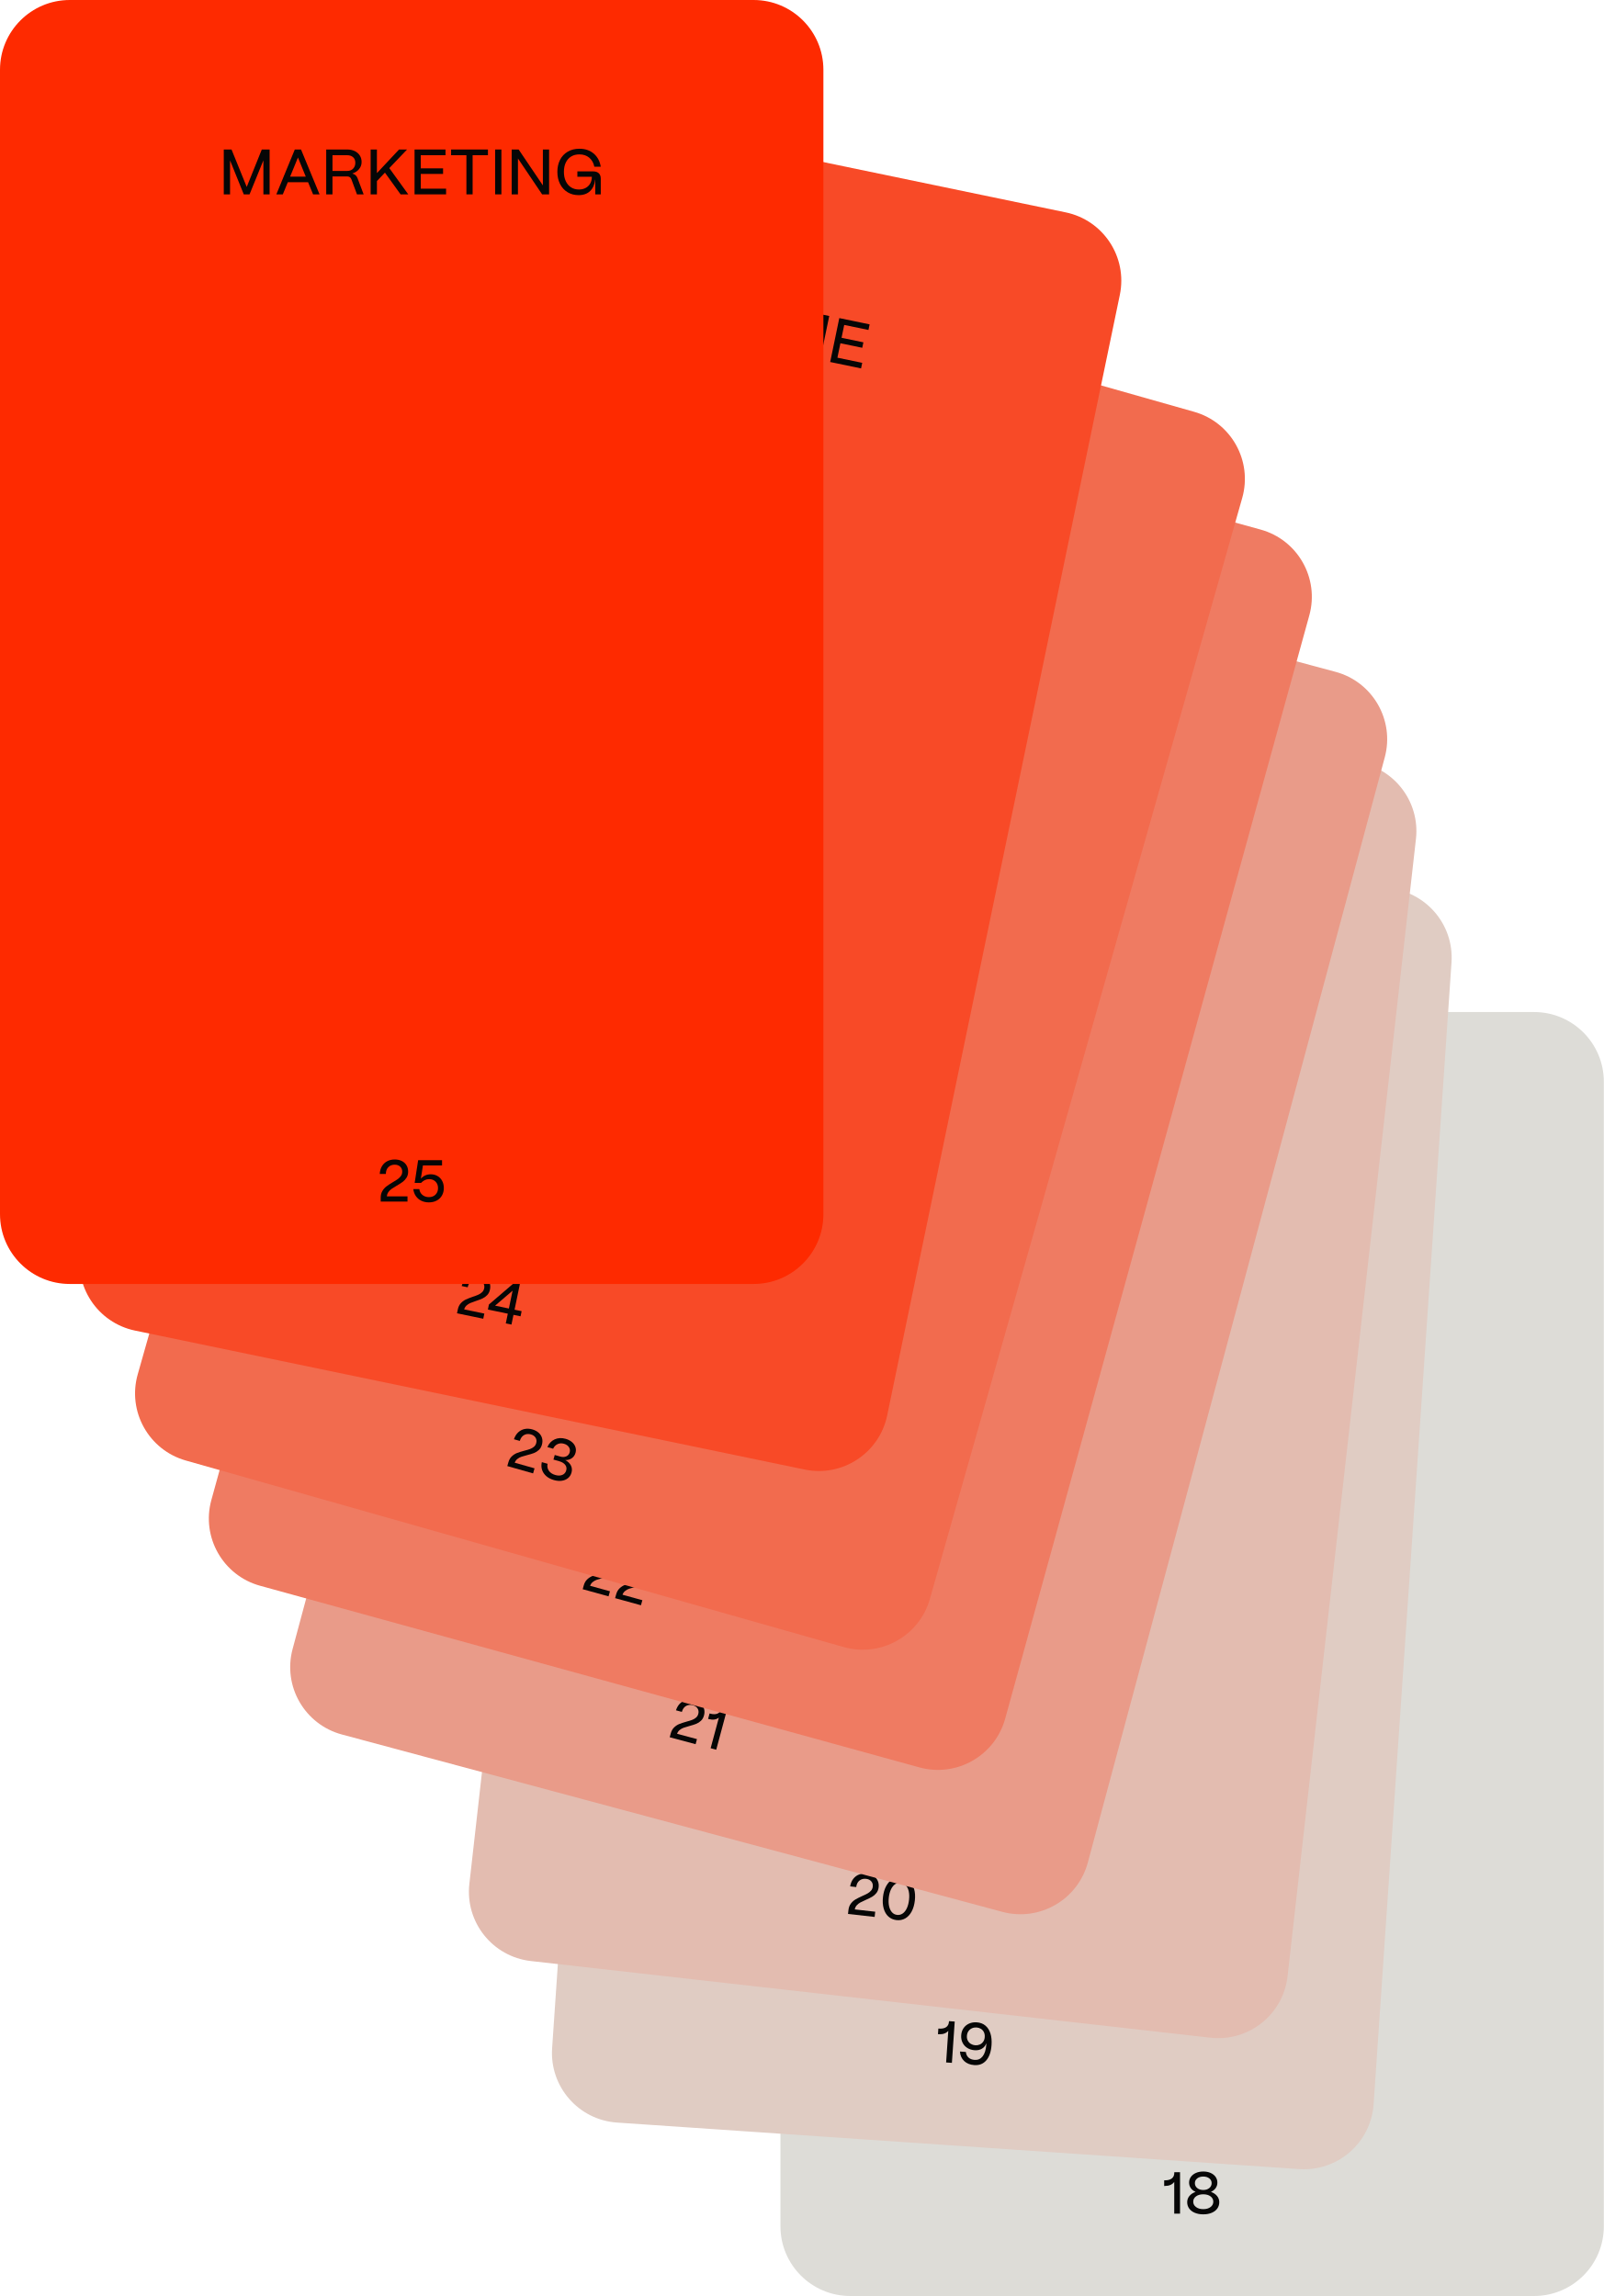
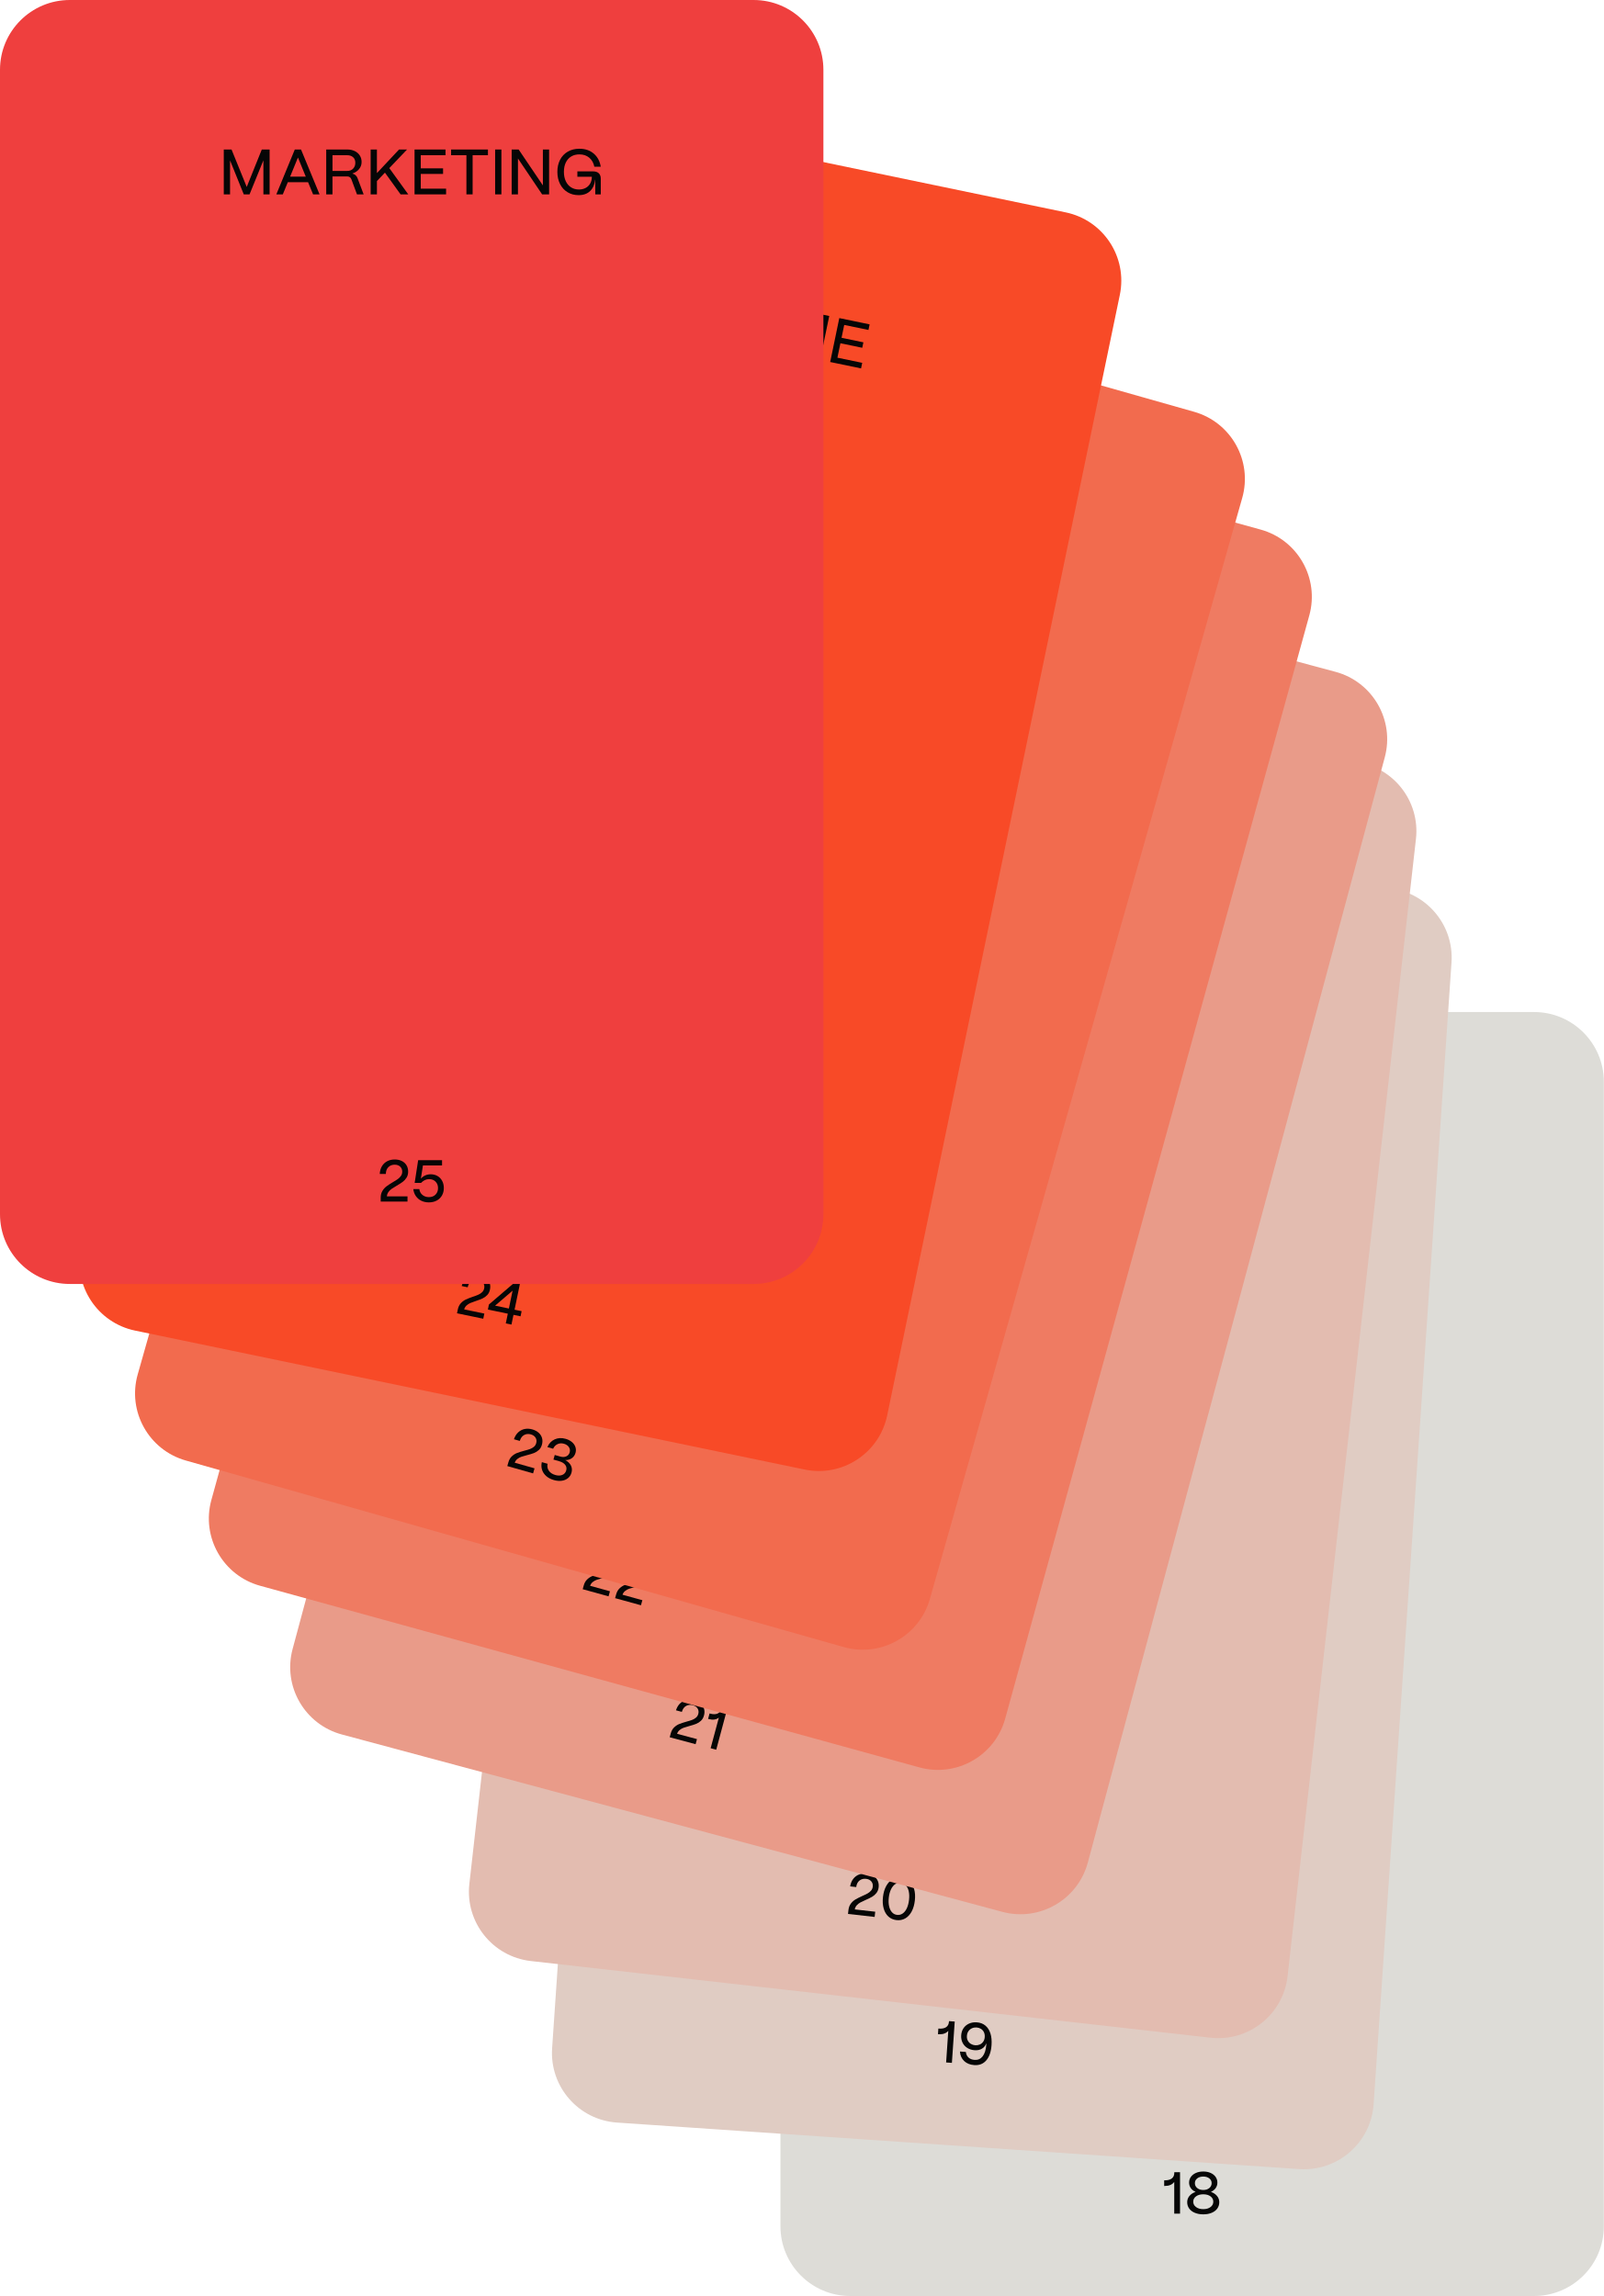
<svg xmlns="http://www.w3.org/2000/svg" id="b" viewBox="0 0 342.496 490.452">
  <defs>
-     <style>.d{fill:#e99b89;}.e{fill:#f84a27;}.f{fill:#dddcd7;}.g{fill:#e0ccc3;}.h{fill:#ef7b62;}.i{fill:#e3bcb0;}.j{fill:#060606;}.k{fill:#fe2a00;}.l{fill:#f26b4e;}</style>
+     <style>.d{fill:#e99b89;}.e{fill:#f84a27;}.f{fill:#dddcd7;}.g{fill:#e0ccc3;}.h{fill:#ef7b62;}.i{fill:#e3bcb0;}.j{fill:#060606;}.k{fill:#EF3F3E;}.l{fill:#f26b4e;}</style>
  </defs>
  <g id="c">
    <rect class="f" x="166.662" y="216.182" width="175.835" height="274.27" rx="14.901" ry="14.901" />
    <path class="j" d="M205.9,257.25c-.684-.411-1.221-.993-1.608-1.746s-.582-1.626-.582-2.622c0-.958.189-1.809.568-2.553s.924-1.326,1.636-1.746c.712-.419,1.547-.629,2.505-.629,1.223,0,2.238.342,3.046,1.026.808.685,1.312,1.625,1.513,2.82h-1.369c-.173-.831-.541-1.479-1.102-1.944-.561-.466-1.257-.698-2.087-.698-.675,0-1.262.15-1.759.452s-.881.732-1.15,1.293c-.269.562-.404,1.221-.404,1.978,0,.767.135,1.436.404,2.006s.646,1.008,1.129,1.314c.484.306,1.045.458,1.684.458.547,0,1.031-.116,1.451-.349.42-.232.742-.554.965-.965s.335-.881.335-1.41h-3.094v-1.15h3.326c.548,0,.963.135,1.246.404.283.27.424.66.424,1.17v3.34h-1.177v-3.148h-.027c-.101,1.031-.454,1.841-1.061,2.43-.607.589-1.426.883-2.457.883-.886,0-1.67-.205-2.355-.616Z" />
    <path class="j" d="M214.922,257.702v-9.583h4.49c.602,0,1.136.112,1.602.335.465.224.826.539,1.082.944.255.406.383.87.383,1.39,0,.575-.183,1.084-.548,1.526-.365.443-.849.755-1.451.938.566.137.945.47,1.136,1l1.301,3.45h-1.424l-1.191-3.217c-.155-.411-.461-.616-.917-.616h-3.121v3.833h-1.341ZM219.412,252.691c.538,0,.96-.167,1.266-.5.306-.333.458-.746.458-1.239,0-.511-.16-.908-.479-1.191-.32-.283-.735-.424-1.246-.424h-3.149v3.354h3.149Z" />
    <path class="j" d="M225.024,257.702h-1.382l3.942-9.583h1.328l3.956,9.583h-1.383l-1.068-2.601h-4.326l-1.068,2.601ZM228.255,249.831l-1.67,4.079h3.34l-1.67-4.079Z" />
    <path class="j" d="M235.633,257.702h-1.341v-9.583h6.625v1.218h-5.284v2.93h4.901v1.218h-4.901v4.216Z" />
    <path class="j" d="M243.902,257.702h-1.341v-9.583h1.341v9.583Z" />
    <path class="j" d="M247.434,257.702h-1.341v-9.583h1.341v5.038l4.723-5.038h1.711l-3.792,3.97,4.052,5.613h-1.643l-3.34-4.641-1.711,1.793v2.847Z" />
    <path class="j" d="M255.47,257.702v-9.583h3.409c.921,0,1.741.201,2.457.603.716.401,1.275.96,1.677,1.677.402.716.603,1.536.603,2.457,0,.94-.201,1.778-.603,2.512-.401.735-.96,1.307-1.677,1.718s-1.536.616-2.457.616h-3.409ZM258.974,256.483c.63,0,1.191-.153,1.684-.458.493-.306.876-.735,1.15-1.287.274-.552.411-1.179.411-1.882,0-.657-.139-1.254-.417-1.793s-.664-.96-1.157-1.267c-.493-.306-1.049-.458-1.67-.458h-2.163v7.146h2.163Z" />
    <path class="j" d="M272.102,257.702h-6.735v-9.583h6.612v1.218h-5.284v2.807h4.764v1.191h-4.764v3.148h5.407v1.218Z" />
    <path class="j" d="M275.456,257.476c-.63-.26-1.127-.623-1.492-1.088-.365-.466-.566-1.004-.602-1.616h1.396c.073.584.363,1.047.87,1.39.506.342,1.166.513,1.978.513.684,0,1.207-.13,1.567-.39.36-.26.541-.623.541-1.088,0-.411-.144-.725-.431-.944s-.701-.411-1.239-.575l-1.629-.507c-.064-.018-.361-.109-.89-.274-.529-.164-.972-.452-1.328-.862s-.534-.898-.534-1.465c0-.52.135-.976.404-1.369.269-.393.654-.698,1.157-.917.501-.219,1.086-.328,1.752-.328,1.123,0,2.017.278,2.683.835s1.031,1.341,1.095,2.354h-1.369c-.045-.63-.283-1.12-.712-1.472-.429-.351-1.013-.527-1.752-.527-.584,0-1.052.121-1.403.363-.351.242-.527.573-.527.992,0,.301.086.543.26.726.173.183.365.315.575.397s.552.196,1.027.342l1.506.465c.556.174,1.02.352,1.389.534s.682.449.938.801c.255.351.383.805.383,1.362,0,.849-.308,1.518-.924,2.006-.616.488-1.462.732-2.539.732-.803,0-1.52-.13-2.149-.39Z" />
    <path class="j" d="M284.039,257.702h-1.341v-9.583h1.341v9.583Z" />
    <path class="j" d="M287.981,257.25c-.684-.411-1.221-.993-1.608-1.746s-.582-1.626-.582-2.622c0-.958.189-1.809.568-2.553s.924-1.326,1.636-1.746c.712-.419,1.547-.629,2.505-.629,1.223,0,2.238.342,3.046,1.026.808.685,1.312,1.625,1.513,2.82h-1.369c-.173-.831-.541-1.479-1.102-1.944-.561-.466-1.257-.698-2.087-.698-.675,0-1.262.15-1.759.452s-.881.732-1.15,1.293c-.269.562-.404,1.221-.404,1.978,0,.767.135,1.436.404,2.006s.646,1.008,1.129,1.314c.484.306,1.045.458,1.684.458.547,0,1.031-.116,1.451-.349.42-.232.742-.554.965-.965s.335-.881.335-1.41h-3.094v-1.15h3.326c.548,0,.963.135,1.246.404.283.27.424.66.424,1.17v3.34h-1.177v-3.148h-.027c-.101,1.031-.454,1.841-1.061,2.43-.607.589-1.426.883-2.457.883-.886,0-1.67-.205-2.355-.616Z" />
    <path class="j" d="M298.344,257.702h-1.341v-9.583h1.492l5.174,7.666v-7.666h1.328v9.583h-1.492l-5.161-7.666v7.666Z" />
    <path class="j" d="M250.756,466.086c-.421.573-1.091.859-2.009.859h-.139v-1.201h.139c.657,0,1.158-.137,1.504-.411.345-.273.518-.672.518-1.194v-.126h1.226v8.845h-1.238v-6.773Z" />
    <path class="j" d="M255.154,472.682c-.522-.219-.924-.524-1.207-.917-.282-.392-.423-.84-.423-1.346s.158-.95.474-1.333c.315-.383.756-.676,1.32-.878-.438-.186-.779-.453-1.023-.803-.245-.35-.367-.743-.367-1.181,0-.447.126-.849.379-1.207.252-.358.608-.64,1.067-.847.459-.206.988-.31,1.586-.31s1.125.104,1.58.31c.455.207.807.489,1.055.847.249.358.373.76.373,1.207,0,.438-.12.83-.36,1.175-.24.346-.58.615-1.017.809.556.202.992.495,1.308.878s.474.828.474,1.333c0,.498-.137.941-.411,1.333-.273.392-.669.699-1.188.922s-1.123.335-1.813.335c-.682,0-1.285-.11-1.807-.329ZM258.509,471.45c.392-.299.588-.68.588-1.144s-.196-.842-.588-1.137c-.392-.294-.908-.442-1.548-.442s-1.158.147-1.554.442c-.396.295-.594.674-.594,1.137s.198.845.594,1.144c.396.299.914.449,1.554.449s1.156-.149,1.548-.449ZM258.244,467.394c.333-.273.499-.625.499-1.055,0-.413-.167-.75-.499-1.011-.333-.261-.76-.392-1.283-.392-.531,0-.962.131-1.295.392-.333.261-.5.598-.5,1.011,0,.43.167.782.5,1.055.333.274.764.411,1.295.411.522,0,.95-.137,1.283-.411Z" />
    <rect class="g" x="126.021" y="184.421" width="175.835" height="274.27" rx="14.901" ry="14.901" transform="translate(22.376 -13.812) rotate(3.902)" />
    <path class="j" d="M185.66,223.563c-.61-.302-1.082-.698-1.415-1.187-.333-.49-.496-1.04-.491-1.653l1.393.095c.033.588.291,1.07.773,1.446.482.376,1.128.591,1.938.646.683.047,1.212-.047,1.59-.282.377-.235.582-.584.613-1.049.028-.41-.094-.733-.366-.972s-.671-.458-1.197-.658l-1.591-.617c-.062-.022-.353-.133-.869-.333-.518-.2-.939-.517-1.266-.951-.327-.434-.472-.933-.433-1.498.035-.519.201-.965.497-1.338.295-.373.7-.652,1.216-.836s1.106-.253,1.771-.208c1.12.077,1.994.416,2.62,1.016.626.601.938,1.409.933,2.424l-1.366-.093c-.002-.631-.206-1.137-.61-1.517-.404-.379-.975-.595-1.712-.645-.583-.04-1.058.049-1.424.267-.367.218-.564.536-.593.954-.021.301.049.547.21.742.16.194.343.339.547.435.204.096.538.233,1.001.411l1.471.567c.543.211.993.42,1.35.627.356.207.65.495.881.863.231.367.328.829.291,1.384-.058.847-.411,1.493-1.059,1.938-.647.445-1.509.63-2.583.557-.801-.055-1.507-.232-2.118-.535Z" />
    <path class="j" d="M196.462,224.527l-1.325-.09.569-8.345-3.264-.223.083-1.216,7.853.536-.083,1.216-3.264-.223-.569,8.345Z" />
    <path class="j" d="M201.256,224.854l.652-9.561,4.48.306c.601.041,1.125.189,1.575.444.449.255.787.593,1.015,1.016.227.423.323.894.288,1.413-.039.574-.256,1.069-.65,1.485-.395.417-.898.696-1.512.837.555.175.91.533,1.065,1.074l1.063,3.53-1.42-.097-.97-3.291c-.127-.42-.417-.646-.873-.677l-3.114-.212-.261,3.824-1.338-.091ZM206.077,220.161c.537.037.969-.101,1.297-.413.327-.311.508-.713.542-1.205.035-.51-.098-.917-.397-1.22-.3-.304-.704-.474-1.213-.508l-3.142-.214-.229,3.346,3.142.214Z" />
    <path class="j" d="M211.335,225.541l-1.379-.094,4.585-9.292,1.325.09,3.295,9.83-1.38-.094-.889-2.668-4.315-.294-1.242,2.522ZM215.094,217.908l-1.944,3.956,3.332.227-1.388-4.183Z" />
    <path class="j" d="M223.149,226.347l-1.325-.09.569-8.345-3.264-.223.083-1.216,7.853.536-.083,1.216-3.264-.223-.569,8.345Z" />
    <path class="j" d="M234.662,227.132l-6.719-.458.652-9.561,6.597.45-.083,1.216-5.272-.359-.191,2.8,4.753.324-.081,1.188-4.753-.324-.214,3.141,5.395.368-.083,1.215Z" />
    <path class="j" d="M238.148,226.917c-.655-.456-1.151-1.073-1.486-1.851-.335-.777-.469-1.662-.401-2.655.065-.956.312-1.792.74-2.508.429-.716,1.013-1.26,1.751-1.63.738-.37,1.585-.522,2.542-.458,1.22.083,2.21.494,2.969,1.231.759.738,1.198,1.71,1.317,2.917l-1.366-.093c-.117-.84-.439-1.512-.967-2.015-.528-.503-1.207-.782-2.035-.839-.674-.046-1.269.064-1.786.331-.517.267-.929.671-1.235,1.212-.307.542-.486,1.19-.538,1.946-.052.765.037,1.441.267,2.028.229.587.575,1.05,1.037,1.388.462.338,1.011.529,1.649.572.546.037,1.037-.046,1.471-.25.435-.203.778-.502,1.029-.896.251-.395.395-.856.431-1.384l-3.086-.21.078-1.147,3.318.227c.546.037.951.2,1.216.487.264.289.378.687.343,1.197l-.227,3.333-1.174-.08.214-3.142h-.027c-.171,1.021-.579,1.804-1.224,2.35s-1.483.784-2.512.713c-.883-.06-1.652-.318-2.307-.774Z" />
    <path class="j" d="M248.456,228.073l-1.338-.091.652-9.561,1.338.091-.652,9.561Z" />
    <path class="j" d="M257.361,228.68l-6.719-.458.652-9.561,6.597.45-.083,1.216-5.272-.359-.191,2.8,4.753.324-.081,1.188-4.753-.324-.214,3.141,5.395.368-.083,1.215Z" />
    <path class="j" d="M202.502,433.807c-.459.542-1.147.783-2.063.721l-.138-.009.082-1.198.139.009c.655.045,1.165-.058,1.528-.307.363-.249.562-.635.598-1.156l.009-.125,1.223.083-.602,8.824-1.235-.084.461-6.757Z" />
    <path class="j" d="M205.899,440.264c-.547-.514-.847-1.191-.9-2.031l1.261.086c.05.501.238.901.564,1.197.326.297.762.463,1.309.501.706.048,1.274-.203,1.704-.751.43-.549.688-1.348.777-2.397.008-.109.009-.249.003-.418-.151.488-.447.871-.889,1.149-.441.278-.968.396-1.582.354-.597-.041-1.122-.204-1.576-.487-.454-.285-.795-.663-1.024-1.134-.229-.472-.325-.998-.285-1.577.04-.58.207-1.086.502-1.518.295-.431.689-.757,1.181-.977.492-.219,1.036-.309,1.633-.268.74.05,1.357.282,1.853.697.495.414.854.974,1.076,1.681.222.708.301,1.528.237,2.461-.097,1.421-.467,2.51-1.109,3.268-.643.759-1.502,1.102-2.578,1.028-.891-.061-1.61-.349-2.158-.863ZM209.217,436.741c.296-.127.542-.328.738-.603.196-.273.307-.608.334-1.003.027-.403-.035-.756-.187-1.058-.153-.302-.367-.536-.643-.703-.276-.166-.577-.26-.905-.283-.344-.023-.669.03-.974.161-.305.131-.557.336-.757.613-.201.277-.314.618-.342,1.021-.027.396.041.74.202,1.033.162.295.382.525.663.691.28.167.588.262.924.285.336.023.652-.029.948-.157Z" />
    <rect class="i" x="113.385" y="153.684" width="175.835" height="274.27" rx="14.901" ry="14.901" transform="translate(33.884 -20.741) rotate(6.439)" />
    <path class="j" d="M163.704,189.899c-.634-.485-1.102-1.124-1.403-1.915-.302-.792-.396-1.682-.284-2.671.107-.952.392-1.776.851-2.473.459-.696,1.067-1.213,1.821-1.551s1.608-.452,2.56-.345c1.215.137,2.186.591,2.912,1.362.726.771,1.121,1.761,1.187,2.972l-1.36-.153c-.079-.845-.372-1.529-.877-2.055-.506-.526-1.172-.835-1.997-.928-.671-.076-1.271.008-1.798.251-.529.244-.958.629-1.288,1.156-.331.528-.538,1.168-.623,1.92-.086.763-.028,1.442.176,2.039.203.597.528,1.074.975,1.433.446.358.987.573,1.621.644.544.062,1.038,0,1.482-.184.442-.184.798-.468,1.066-.851.269-.383.432-.838.491-1.364l-3.074-.347.129-1.143,3.306.373c.543.061.941.242,1.192.541.251.3.348.703.291,1.21l-.375,3.319-1.17-.132.353-3.128-.026-.003c-.216,1.014-.658,1.778-1.326,2.295-.67.518-1.516.718-2.541.602-.88-.1-1.636-.391-2.271-.876Z" />
    <path class="j" d="M172.617,191.359l1.075-9.522,4.462.503c.599.067,1.117.239,1.554.513.438.274.761.628.969,1.059.208.433.284.907.225,1.424-.064.571-.303,1.057-.714,1.456-.413.399-.929.655-1.548.769.547.2.886.573,1.017,1.121l.905,3.574-1.415-.16-.823-3.33c-.108-.425-.389-.664-.842-.715l-3.101-.35-.43,3.809-1.333-.15ZM177.641,186.884c.536.061.974-.058,1.315-.354.341-.296.54-.69.595-1.18.057-.507-.058-.92-.343-1.237s-.682-.504-1.191-.562l-3.128-.353-.376,3.333,3.128.353Z" />
    <path class="j" d="M182.656,192.492l-1.375-.155,4.994-9.08,1.318.149,2.856,9.966-1.373-.155-.77-2.704-4.298-.485-1.354,2.465ZM186.749,185.033l-2.117,3.866,3.32.375-1.203-4.241Z" />
    <path class="j" d="M193.198,193.682l-1.333-.15,1.075-9.522,6.584.743-.136,1.21-5.251-.592-.329,2.911,4.87.549-.137,1.211-4.87-.549-.473,4.189Z" />
    <path class="j" d="M201.414,194.609l-1.333-.15,1.075-9.522,1.333.15-1.075,9.522Z" />
    <path class="j" d="M204.925,195.005l-1.334-.15,1.075-9.522,1.334.15-.565,5.006,5.257-4.476,1.701.192-4.213,3.52,3.396,6.032-1.632-.185-2.799-4.986-1.901,1.59-.319,2.829Z" />
    <path class="j" d="M212.909,195.907l1.075-9.522,3.388.382c.916.103,1.706.394,2.374.874.667.479,1.16,1.098,1.478,1.854.318.756.426,1.593.323,2.509-.105.935-.4,1.744-.881,2.428-.48.686-1.101,1.191-1.858,1.519-.759.328-1.595.44-2.511.337l-3.388-.382ZM216.528,195.089c.626.07,1.201-.019,1.725-.267.524-.248.952-.632,1.288-1.15.333-.517.54-1.125.619-1.824.073-.653.003-1.262-.213-1.829-.217-.566-.552-1.029-1.008-1.389-.455-.359-.991-.573-1.607-.643l-2.149-.243-.802,7.101,2.149.243Z" />
    <path class="j" d="M229.437,197.772l-6.692-.755,1.075-9.522,6.57.742-.136,1.21-5.251-.592-.315,2.789,4.733.534-.134,1.184-4.733-.534-.353,3.128,5.373.606-.137,1.21Z" />
    <path class="j" d="M232.796,197.923c-.597-.329-1.051-.745-1.361-1.249s-.45-1.061-.417-1.673l1.388.157c.007.588.243,1.082.708,1.478.465.397,1.101.641,1.908.732.68.077,1.214.006,1.602-.211.387-.218.607-.558.659-1.021.046-.408-.062-.737-.322-.987-.262-.25-.651-.487-1.167-.71l-1.562-.686c-.062-.025-.345-.149-.853-.372-.507-.223-.916-.558-1.223-1.006-.309-.448-.431-.953-.367-1.516.059-.517.244-.955.556-1.314.311-.36.728-.621,1.251-.782.523-.161,1.116-.205,1.779-.13,1.114.126,1.973.503,2.571,1.13.6.628.875,1.449.824,2.463l-1.359-.153c.025-.631-.155-1.146-.542-1.542-.387-.397-.949-.637-1.683-.72-.58-.065-1.058.002-1.434.203-.376.201-.588.51-.635.927-.034.299.025.549.177.75.152.201.328.354.526.459.2.105.527.257.982.455l1.444.631c.533.235.974.464,1.321.687.347.223.627.523.842.901.215.378.291.843.229,1.396-.096.844-.477,1.474-1.143,1.89-.667.416-1.535.563-2.605.442-.798-.09-1.497-.299-2.091-.629Z" />
    <path class="j" d="M241.298,199.11l-1.333-.15,1.075-9.522,1.333.15-1.075,9.522Z" />
    <path class="j" d="M245.268,199.104c-.635-.485-1.102-1.123-1.403-1.915-.301-.792-.396-1.682-.284-2.671.107-.952.392-1.776.851-2.473.459-.697,1.066-1.213,1.821-1.551.754-.337,1.608-.452,2.559-.344,1.215.137,2.186.591,2.912,1.361.725.771,1.121,1.761,1.187,2.972l-1.36-.153c-.079-.845-.373-1.529-.877-2.055-.506-.526-1.172-.835-1.997-.928-.671-.076-1.27.008-1.798.251-.529.244-.958.629-1.288,1.156-.331.528-.538,1.168-.623,1.92-.086.762-.028,1.441.175,2.039.204.597.529,1.075.976,1.433.446.358.986.573,1.621.645.544.061,1.038,0,1.482-.185.442-.184.798-.468,1.066-.851.269-.383.432-.838.491-1.364l-3.074-.347.129-1.143,3.307.373c.543.061.941.242,1.192.541.251.3.348.703.291,1.211l-.375,3.319-1.17-.132.354-3.128-.027-.003c-.216,1.014-.658,1.778-1.326,2.295-.671.518-1.516.718-2.542.602-.88-.1-1.636-.391-2.27-.876Z" />
    <path class="j" d="M255.514,200.715l-1.334-.15,1.075-9.522,1.483.167,4.282,8.198.86-7.618,1.32.149-1.075,9.522-1.483-.167-4.268-8.196-.86,7.618Z" />
    <path class="j" d="M187.159,404.367c-.262.331-.566.597-.91.8-.346.203-.803.429-1.374.678-.482.208-.867.392-1.156.55-.29.158-.543.358-.761.601-.218.242-.359.534-.423.874l4.37.493-.126,1.117-5.688-.642.093-.829c.062-.553.235-1.014.519-1.384.284-.371.609-.665.978-.882.367-.216.851-.46,1.45-.732.481-.208.864-.395,1.149-.557.286-.163.531-.362.736-.597.204-.236.325-.521.362-.856.05-.443-.056-.818-.318-1.123-.262-.305-.636-.485-1.122-.541-.535-.06-.998.062-1.389.366-.391.303-.626.769-.704,1.395l-1.294-.146c.108-.649.33-1.188.666-1.616.336-.428.75-.735,1.242-.921.492-.187,1.03-.246,1.616-.18.569.064,1.058.227,1.465.49.407.262.706.601.896,1.017.19.416.257.879.199,1.389-.056.495-.215.906-.477,1.237Z" />
    <path class="j" d="M189.72,409.399c-.474-.431-.811-1.007-1.012-1.729-.205-.723-.253-1.543-.149-2.464.102-.904.332-1.681.69-2.332.356-.651.812-1.133,1.364-1.449.553-.315,1.172-.434,1.859-.356.687.077,1.265.329,1.733.755.468.426.806.996,1.009,1.709s.253,1.527.15,2.439c-.103.912-.331,1.698-.685,2.357-.354.66-.811,1.149-1.367,1.467-.558.318-1.179.439-1.866.362-.678-.077-1.254-.33-1.726-.761ZM192.763,408.745c.359-.248.654-.621.89-1.121.234-.499.39-1.096.468-1.791.078-.687.058-1.295-.06-1.826-.119-.53-.324-.954-.62-1.271-.294-.318-.661-.501-1.095-.55-.436-.049-.83.048-1.183.292-.355.245-.651.612-.889,1.102-.236.49-.395,1.079-.472,1.765-.078.695-.056,1.312.064,1.851.122.54.328.969.619,1.291.289.321.652.506,1.087.555.435.049.833-.05,1.191-.298Z" />
    <rect class="d" x="91.186" y="119.873" width="175.835" height="274.27" rx="14.901" ry="14.901" transform="translate(72.799 -37.662) rotate(15.035)" />
    <path class="j" d="M170.278,155.4c-.541-.415-.927-.894-1.159-1.438-.231-.544-.286-1.116-.162-1.716l1.349.362c-.082.583.078,1.105.479,1.567.399.462.992.798,1.777,1.009.661.178,1.199.188,1.615.03.415-.157.684-.461.805-.911.106-.396.049-.737-.171-1.023-.222-.287-.57-.579-1.048-.877l-1.44-.912c-.058-.035-.32-.2-.789-.496-.469-.295-.822-.688-1.06-1.178-.237-.489-.283-1.006-.136-1.553.135-.502.383-.907.746-1.217.361-.31.813-.505,1.354-.586.542-.081,1.134-.035,1.778.138,1.084.291,1.875.792,2.374,1.502.499.71.648,1.563.446,2.558l-1.321-.355c.119-.62.017-1.155-.306-1.606-.324-.451-.842-.772-1.556-.963-.564-.151-1.047-.156-1.449-.014-.403.143-.659.416-.767.821-.078.291-.057.547.062.769.121.221.272.398.453.532.182.134.482.333.903.597l1.333.84c.493.312.896.604,1.204.876.31.272.543.611.698,1.017.156.405.161.877.017,1.415-.221.819-.692,1.385-1.412,1.697-.723.312-1.603.327-2.643.048-.775-.208-1.434-.52-1.974-.934Z" />
    <path class="j" d="M180.69,158.431l-1.282-.345,2.17-8.078-3.16-.849.316-1.177,7.602,2.042-.316,1.177-3.159-.849-2.17,8.078Z" />
    <path class="j" d="M185.33,159.677l2.486-9.255,4.336,1.165c.582.156,1.069.403,1.46.739.392.337.658.735.8,1.193.141.458.145.939.01,1.441-.149.555-.458,1-.924,1.333-.467.333-1.017.509-1.645.528.51.279.79.699.837,1.26l.361,3.669-1.375-.37-.316-3.415c-.043-.438-.286-.715-.726-.833l-3.014-.81-.994,3.701-1.296-.348ZM190.966,156.002c.521.14.972.088,1.353-.154s.637-.601.765-1.078c.132-.493.08-.918-.154-1.274-.235-.356-.6-.6-1.094-.733l-3.04-.816-.87,3.238,3.04.817Z" />
    <path class="j" d="M195.088,162.297l-1.336-.359,6.294-8.231,1.281.345,1.335,10.28-1.335-.358-.357-2.789-4.177-1.122-1.706,2.234ZM200.249,155.534l-2.67,3.506,3.227.867-.556-4.373Z" />
    <path class="j" d="M206.523,165.369l-1.282-.345,2.17-8.077-3.159-.849.316-1.177,7.602,2.042-.316,1.177-3.16-.849-2.17,8.078Z" />
    <path class="j" d="M217.668,168.362l-6.505-1.747,2.486-9.254,6.386,1.715-.316,1.177-5.103-1.371-.728,2.71,4.601,1.235-.309,1.15-4.601-1.236-.816,3.041,5.222,1.403-.316,1.176Z" />
    <path class="j" d="M221.131,168.825c-.555-.574-.922-1.276-1.101-2.104-.18-.828-.141-1.722.117-2.683.249-.925.653-1.698,1.211-2.318.559-.621,1.237-1.041,2.033-1.262.796-.22,1.657-.207,2.582.042,1.181.317,2.073.911,2.676,1.782.602.871.845,1.91.729,3.117l-1.323-.355c.05-.847-.139-1.568-.559-2.163-.421-.596-1.034-1.001-1.835-1.216-.652-.176-1.257-.183-1.815-.021-.56.162-1.041.479-1.447.951-.405.472-.707,1.074-.903,1.806-.199.74-.242,1.421-.131,2.042.113.621.363,1.142.751,1.562.388.421.89.714,1.507.88.528.142,1.026.155,1.492.039.465-.115.86-.343,1.182-.682.322-.338.552-.764.689-1.274l-2.987-.803.298-1.11,3.213.863c.528.142.895.379,1.097.712.204.334.24.748.108,1.241l-.867,3.226-1.138-.306.817-3.04-.026-.007c-.365.97-.917,1.661-1.655,2.072-.74.411-1.606.482-2.602.215-.855-.229-1.559-.631-2.114-1.205Z" />
    <path class="j" d="M231.021,171.949l-1.296-.348,2.486-9.254,1.296.348-2.486,9.255Z" />
    <path class="j" d="M239.641,174.265l-6.504-1.747,2.486-9.255,6.386,1.715-.316,1.177-5.104-1.371-.728,2.71,4.601,1.236-.309,1.149-4.601-1.235-.816,3.041,5.222,1.402-.316,1.177Z" />
    <path class="j" d="M149.685,367.58c-.308.289-.649.506-1.019.655-.372.148-.858.304-1.46.465-.507.135-.916.258-1.225.371-.31.113-.59.273-.842.48-.251.207-.435.475-.549.802l4.247,1.141-.292,1.086-5.528-1.485.217-.806c.144-.537.384-.967.72-1.291.336-.324.701-.566,1.098-.726.396-.16.91-.329,1.542-.508.507-.134.913-.261,1.22-.379.307-.117.579-.278.817-.48.237-.202.399-.466.487-.792.115-.431.066-.818-.148-1.158-.214-.341-.556-.576-1.028-.702-.521-.14-.996-.089-1.429.153-.43.242-.733.667-.904,1.274l-1.257-.338c.203-.625.503-1.125.899-1.498.396-.373.853-.615,1.366-.726.514-.11,1.055-.09,1.625.063.553.148,1.011.383,1.375.703.363.32.608.7.735,1.139.125.44.122.908-.012,1.404-.129.48-.347.864-.656,1.152Z" />
    <path class="j" d="M153.512,366.9c-.556.444-1.277.547-2.164.309l-.135-.037.312-1.159.135.036c.635.17,1.154.168,1.559-.006.404-.175.674-.515.81-1.019l.033-.122,1.184.318-2.295,8.542-1.195-.321,1.757-6.542Z" />
    <rect class="h" x="74.451" y="88.795" width="175.835" height="274.27" rx="14.901" ry="14.901" transform="translate(65.861 -35.019) rotate(15.407)" />
    <path class="j" d="M150.375,123.445l-1.294-.356,2.546-9.238,1.598.44,1.004,8.569,5.226-6.853,1.609.443-2.546,9.238-1.28-.353,1.931-7.008-4.781,6.222-1.188-.328-.896-7.772-1.928,6.994Z" />
    <path class="j" d="M161.237,126.439l-1.333-.368,6.348-8.19,1.279.353,1.269,10.289-1.332-.367-.339-2.792-4.17-1.149-1.721,2.224ZM166.443,119.709l-2.694,3.489,3.221.887-.526-4.376Z" />
    <path class="j" d="M170.17,128.901l2.546-9.238,4.329,1.193c.581.16,1.066.41,1.455.749.39.339.654.739.792,1.198.138.459.138.939,0,1.44-.153.555-.464.997-.933,1.327s-1.019.502-1.647.518c.509.283.785.704.829,1.266l.337,3.671-1.372-.378-.294-3.418c-.041-.437-.281-.716-.72-.837l-3.009-.83-1.019,3.695-1.294-.356ZM175.831,125.263c.52.143.971.095,1.354-.145.382-.239.641-.597.772-1.073.136-.492.087-.917-.146-1.275-.232-.357-.596-.604-1.089-.74l-3.035-.836-.891,3.233,3.035.836Z" />
    <path class="j" d="M180.611,131.778l-1.294-.356,2.546-9.238,1.294.356-1.338,4.856,5.891-3.602,1.65.455-4.71,2.82,2.415,6.488-1.584-.437-1.988-5.362-2.126,1.274-.756,2.745Z" />
    <path class="j" d="M194.85,135.702l-6.493-1.789,2.546-9.238,6.375,1.756-.324,1.174-5.095-1.404-.746,2.706,4.593,1.266-.316,1.148-4.593-1.266-.836,3.035,5.213,1.437-.324,1.175Z" />
    <path class="j" d="M200.315,137.208l-1.28-.353,2.222-8.064-3.154-.869.324-1.174,7.588,2.091-.324,1.174-3.153-.869-2.222,8.064Z" />
    <path class="j" d="M206.24,138.841l-1.294-.356,2.546-9.238,1.294.356-2.546,9.238Z" />
    <path class="j" d="M209.645,139.779l-1.294-.356,2.546-9.238,1.438.396,2.953,8.766,2.037-7.391,1.28.353-2.546,9.238-1.438-.396-2.939-8.762-2.037,7.391Z" />
    <path class="j" d="M219.993,142.162c-.551-.578-.913-1.281-1.087-2.11-.174-.829-.128-1.722.136-2.682.254-.923.664-1.694,1.226-2.31.562-.617,1.243-1.033,2.041-1.248.797-.215,1.658-.196,2.581.059,1.179.325,2.067.925,2.664,1.798.598.875.833,1.915.71,3.121l-1.32-.363c.053-.847-.129-1.569-.545-2.167-.418-.599-1.027-1.008-1.828-1.228-.651-.179-1.256-.19-1.815-.032-.561.158-1.043.472-1.453.941-.409.47-.713,1.069-.915,1.8-.204.739-.252,1.42-.144,2.041.109.622.355,1.144.741,1.567.384.423.885.719,1.501.889.528.146,1.025.162,1.492.049.465-.112.861-.337,1.186-.674.325-.336.558-.76.698-1.27l-2.982-.822.306-1.109,3.207.884c.527.145.893.385,1.093.72.202.335.235.749.099,1.241l-.888,3.221-1.136-.313.836-3.035-.026-.008c-.371.968-.927,1.655-1.668,2.061-.742.407-1.608.473-2.604.199-.854-.235-1.555-.641-2.106-1.219Z" />
    <path class="j" d="M131.128,336.004c-.31.286-.652.502-1.023.648-.374.146-.861.298-1.463.456-.508.131-.917.252-1.228.363-.31.111-.592.269-.845.475-.253.206-.438.471-.554.798l4.239,1.168-.299,1.084-5.519-1.521.221-.804c.148-.536.391-.965.729-1.287.338-.321.704-.561,1.103-.718.396-.157.913-.323,1.546-.498.508-.131.915-.255,1.222-.372.307-.116.58-.275.82-.475.238-.2.402-.464.492-.788.119-.431.072-.817-.14-1.159-.211-.343-.553-.579-1.024-.708-.52-.144-.995-.096-1.429.144-.433.239-.738.662-.913,1.269l-1.255-.346c.207-.624.51-1.122.909-1.493.398-.371.855-.61,1.37-.716.515-.107,1.057-.083,1.625.073.552.152,1.009.39,1.37.712s.604.704.727,1.144c.123.44.116.908-.02,1.403-.132.479-.353.862-.663,1.147Z" />
    <path class="j" d="M138.048,337.911c-.31.287-.652.502-1.024.648-.373.147-.86.298-1.462.456-.508.131-.917.252-1.228.363-.31.111-.592.27-.845.475-.253.206-.438.472-.554.798l4.239,1.168-.299,1.084-5.519-1.521.221-.804c.148-.536.391-.965.729-1.287.338-.322.704-.561,1.103-.718.396-.157.912-.323,1.546-.498.508-.131.915-.255,1.222-.372.307-.115.58-.274.819-.475.239-.201.403-.464.493-.789.119-.43.072-.817-.14-1.159s-.553-.579-1.024-.708c-.52-.143-.996-.095-1.429.144s-.738.662-.914,1.269l-1.255-.346c.208-.624.511-1.122.91-1.493.398-.37.855-.609,1.37-.716.515-.107,1.056-.083,1.625.074.552.152,1.009.39,1.37.712s.604.704.727,1.144c.123.44.116.909-.02,1.404-.132.479-.353.862-.663,1.147Z" />
    <rect class="l" x="59.424" y="62.84" width="175.835" height="274.27" rx="14.901" ry="14.901" transform="translate(60.155 -32.615) rotate(15.834)" />
    <path class="j" d="M126.723,94.271c-.546-.581-.904-1.288-1.072-2.118-.168-.83-.116-1.724.156-2.681.261-.922.676-1.689,1.243-2.301.567-.612,1.251-1.023,2.05-1.233.8-.209,1.66-.183,2.582.078,1.176.334,2.06.94,2.65,1.819.59.879.819,1.921.686,3.125l-1.317-.373c.06-.846-.117-1.57-.53-2.171-.413-.601-1.019-1.014-1.818-1.241-.65-.184-1.255-.2-1.816-.046-.561.154-1.047.465-1.459.931-.412.467-.721,1.064-.928,1.793-.209.738-.263,1.418-.159,2.04.103.622.346,1.146.728,1.572s.881.726,1.495.901c.527.149,1.024.169,1.491.06.468-.109.865-.331,1.192-.665.327-.334.563-.756.708-1.265l-2.976-.844.314-1.106,3.2.908c.527.149.89.392,1.088.728.199.336.228.75.089,1.242l-.911,3.213-1.132-.321.859-3.029-.027-.008c-.378.965-.939,1.647-1.684,2.048s-1.613.46-2.605.179c-.852-.242-1.551-.653-2.097-1.235Z" />
    <path class="j" d="M135.278,97.167l2.615-9.219,4.32,1.225c.579.164,1.062.418,1.449.76.386.343.647.744.782,1.204s.131.94-.011,1.441c-.157.553-.471.993-.943,1.319-.472.327-1.022.495-1.652.506.507.286.78.71.82,1.272l.31,3.673-1.37-.388-.268-3.42c-.037-.437-.275-.718-.714-.843l-3.003-.852-1.046,3.688-1.291-.366ZM140.965,93.572c.518.147.969.102,1.354-.135s.645-.593.779-1.067c.139-.491.094-.917-.136-1.276s-.591-.609-1.082-.748l-3.029-.859-.915,3.227,3.029.859Z" />
    <path class="j" d="M144.998,99.923l-1.33-.377,6.408-8.143,1.277.362,1.192,10.299-1.33-.377-.318-2.794-4.162-1.18-1.737,2.211ZM150.253,93.232l-2.72,3.469,3.213.911-.494-4.38Z" />
    <path class="j" d="M155.204,102.818l-1.291-.366,2.615-9.219,6.374,1.808-.332,1.172-5.084-1.442-.799,2.818,4.715,1.337-.332,1.172-4.715-1.337-1.15,4.056Z" />
    <path class="j" d="M163.159,105.074l-1.291-.366,2.615-9.219,1.291.366-2.615,9.219Z" />
    <path class="j" d="M166.556,106.038l-1.291-.366,2.615-9.219,1.291.366-1.375,4.847,5.918-3.558,1.646.467-4.731,2.785,2.366,6.505-1.58-.448-1.947-5.376-2.136,1.258-.777,2.739Z" />
    <path class="j" d="M174.287,108.23l2.615-9.219,3.279.93c.887.252,1.62.668,2.2,1.25s.965,1.272,1.156,2.071c.191.799.16,1.642-.091,2.528-.256.904-.678,1.655-1.265,2.253-.587.597-1.281.995-2.082,1.195s-1.645.174-2.532-.078l-3.279-.93ZM177.991,108.014c.605.172,1.187.178,1.745.019.558-.16,1.043-.468,1.458-.924.414-.457.717-1.023.909-1.699.179-.632.208-1.245.088-1.839-.121-.594-.377-1.105-.768-1.534-.391-.429-.885-.728-1.482-.897l-2.081-.59-1.95,6.874,2.081.59Z" />
    <path class="j" d="M190.289,112.769l-6.48-1.838,2.615-9.219,6.361,1.804-.332,1.172-5.084-1.442-.766,2.7,4.584,1.3-.325,1.146-4.584-1.3-.859,3.029,5.202,1.475-.332,1.172Z" />
    <path class="j" d="M193.577,113.467c-.535-.422-.915-.907-1.138-1.454-.224-.547-.271-1.12-.139-1.719l1.343.381c-.089.582.063,1.107.457,1.574.394.467.981.812,1.763,1.033.658.187,1.196.204,1.614.052.418-.151.69-.451.817-.899.112-.395.059-.737-.157-1.026s-.562-.586-1.035-.891l-1.429-.932c-.056-.035-.317-.204-.781-.506-.465-.303-.812-.7-1.042-1.192-.23-.492-.268-1.01-.114-1.555.142-.501.396-.903.762-1.207.366-.303.821-.493,1.363-.566s1.134-.02,1.775.162c1.08.306,1.865.818,2.353,1.535.489.718.626,1.572.411,2.564l-1.317-.373c.128-.618.033-1.155-.284-1.61-.317-.455-.831-.783-1.542-.985-.562-.16-1.045-.171-1.449-.034-.404.137-.663.407-.778.811-.082.29-.065.546.052.769s.265.402.445.539c.179.136.477.339.894.609l1.322.859c.488.319.886.616,1.191.893.306.276.534.619.684,1.027s.149.879-.003,1.415c-.231.816-.71,1.376-1.436,1.677-.726.302-1.607.305-2.643.011-.773-.219-1.426-.539-1.961-.961Z" />
    <path class="j" d="M201.773,116.026l-1.291-.366,2.615-9.219,1.291.366-2.615,9.219Z" />
    <path class="j" d="M205.689,116.667c-.546-.581-.904-1.288-1.072-2.118-.168-.83-.116-1.724.156-2.681.261-.922.676-1.689,1.243-2.301.567-.612,1.251-1.023,2.05-1.233.8-.209,1.66-.183,2.582.078,1.176.334,2.06.94,2.65,1.819.59.879.819,1.921.686,3.125l-1.317-.373c.06-.846-.117-1.57-.53-2.171-.413-.601-1.019-1.014-1.818-1.241-.65-.184-1.255-.2-1.816-.046-.561.154-1.047.465-1.459.931-.412.467-.721,1.064-.928,1.793-.209.738-.263,1.418-.159,2.04.103.622.346,1.146.728,1.572s.881.726,1.495.901c.527.149,1.024.169,1.491.06.468-.109.865-.331,1.192-.665.327-.334.563-.756.708-1.265l-2.976-.844.314-1.106,3.2.908c.527.149.89.392,1.088.728.199.336.228.75.089,1.242l-.911,3.213-1.132-.321.859-3.029-.027-.008c-.378.965-.939,1.647-1.684,2.048s-1.613.46-2.605.179c-.852-.242-1.551-.653-2.097-1.235Z" />
    <path class="j" d="M215.535,119.929l-1.291-.366,2.615-9.219,1.436.407,2.886,8.787,2.092-7.375,1.277.362-2.615,9.219-1.436-.407-2.873-8.783-2.092,7.375Z" />
    <path class="j" d="M115.052,309.748c-.313.284-.656.497-1.029.641-.374.144-.863.292-1.466.445-.509.127-.919.245-1.23.354s-.594.265-.849.469-.442.468-.56.794l4.231,1.2-.307,1.082-5.507-1.562.228-.802c.152-.535.397-.962.738-1.281s.709-.556,1.108-.71c.398-.154.915-.316,1.55-.487.509-.127.917-.248,1.225-.362s.582-.27.823-.469c.24-.199.406-.46.498-.784.122-.43.079-.816-.131-1.16-.209-.344-.548-.582-1.018-.715-.519-.147-.995-.103-1.43.133-.435.236-.742.656-.923,1.262l-1.252-.355c.212-.623.519-1.118.921-1.486.402-.367.861-.603,1.376-.706s1.056-.075,1.624.086c.551.156,1.006.397,1.365.722.359.325.598.708.718,1.149.12.441.11.909-.03,1.403-.136.478-.36.859-.672,1.142Z" />
    <path class="j" d="M116.663,315.321c-.432-.376-.732-.821-.903-1.333-.17-.513-.189-1.065-.055-1.658l1.228.348c-.116.563-.025,1.059.274,1.489.298.431.76.734,1.383.911.576.163,1.074.156,1.497-.022.422-.178.698-.494.827-.948.126-.446.056-.845-.212-1.196s-.702-.613-1.302-.783l-1.215-.345.279-.985,1.215.345c.47.133.888.116,1.256-.051.367-.167.607-.449.72-.847.115-.405.059-.78-.167-1.124-.226-.344-.578-.584-1.057-.72-.494-.14-.951-.113-1.37.084s-.733.524-.941.981l-1.228-.348c.335-.78.855-1.331,1.559-1.653.704-.321,1.485-.36,2.345-.116.527.149.972.379,1.335.687.363.309.613.664.748,1.066s.143.818.021,1.247c-.14.495-.409.878-.806,1.151-.397.273-.86.4-1.389.381.577.313.983.704,1.217,1.173.235.47.274.98.118,1.531-.136.478-.383.866-.744,1.162-.36.297-.8.482-1.321.558-.52.076-1.085.027-1.693-.145-.648-.184-1.188-.464-1.62-.84Z" />
    <rect class="e" x="40.299" y="27.663" width="175.835" height="274.27" rx="14.901" ry="14.901" transform="translate(36.166 -22.618) rotate(11.726)" />
    <path class="j" d="M113.542,63.869c-.564-.383-.977-.839-1.24-1.369-.263-.53-.35-1.098-.262-1.704l1.367.284c-.047.587.143,1.099.569,1.537.426.438,1.037.739,1.832.904.67.139,1.208.118,1.614-.064.406-.181.656-.5.751-.955.083-.402.006-.74-.23-1.012s-.602-.545-1.096-.815l-1.492-.828c-.059-.031-.331-.18-.815-.449-.485-.269-.86-.64-1.125-1.114-.265-.475-.34-.988-.225-1.543.106-.509.33-.929.673-1.259.343-.329.783-.55,1.319-.663s1.13-.101,1.782.034c1.099.228,1.918.682,2.457,1.363.539.681.737,1.523.594,2.528l-1.34-.278c.083-.626-.049-1.154-.398-1.586-.349-.431-.885-.722-1.608-.872-.572-.119-1.055-.095-1.448.07-.393.165-.632.454-.718.865-.061.295-.026.549.107.763s.293.382.483.506c.189.123.5.304.935.544l1.38.762c.51.283.927.551,1.252.805.325.254.577.579.755.975s.212.866.099,1.412c-.172.831-.61,1.423-1.312,1.776-.703.353-1.581.42-2.635.201-.786-.163-1.461-.436-2.025-.818Z" />
    <path class="j" d="M124.111,66.293l-1.3-.27,1.7-8.189-3.203-.665.248-1.193,7.707,1.6-.248,1.193-3.203-.665-1.7,8.189Z" />
    <path class="j" d="M128.816,67.269l1.947-9.383,4.397.913c.59.122,1.089.341,1.5.654.41.314.699.695.867,1.145s.198.929.093,1.438c-.117.563-.399,1.024-.846,1.383-.448.36-.984.567-1.611.623.526.249.829.653.909,1.21l.572,3.642-1.394-.289-.512-3.392c-.069-.433-.326-.697-.773-.79l-3.056-.634-.779,3.753-1.313-.273ZM134.231,63.276c.527.109.974.032,1.341-.232s.601-.637.701-1.12c.104-.5.028-.922-.227-1.263s-.633-.565-1.133-.668l-3.083-.64-.682,3.284,3.083.64Z" />
    <path class="j" d="M138.708,69.323l-1.354-.281,5.808-8.581,1.3.27,1.927,10.187-1.354-.281-.517-2.764-4.235-.879-1.574,2.33ZM143.471,62.272l-2.464,3.655,3.27.679-.806-4.334Z" />
    <path class="j" d="M150.302,71.729l-1.3-.27,1.7-8.189-3.203-.665.248-1.193,7.707,1.6-.248,1.193-3.203-.665-1.7,8.189Z" />
    <path class="j" d="M161.601,74.074l-6.595-1.369,1.947-9.383,6.474,1.344-.248,1.193-5.174-1.074-.57,2.748,4.665.968-.242,1.166-4.665-.968-.64,3.083,5.295,1.099-.248,1.193Z" />
    <path class="j" d="M165.084,74.335c-.587-.541-.994-1.22-1.221-2.036-.227-.816-.239-1.711-.037-2.685.195-.938.553-1.733,1.075-2.384.522-.651,1.174-1.11,1.956-1.377.783-.266,1.643-.302,2.581-.107,1.197.248,2.122.79,2.773,1.624.652.834.955,1.857.908,3.068l-1.34-.278c0-.848-.229-1.557-.684-2.127-.455-.57-1.089-.939-1.902-1.107-.662-.137-1.266-.109-1.815.084-.548.194-1.011.538-1.389,1.033-.378.495-.643,1.113-.797,1.855-.156.751-.16,1.433-.012,2.046.147.613.427,1.118.838,1.516s.93.661,1.556.791c.536.111,1.034.095,1.492-.047.459-.143.839-.393,1.141-.749.302-.357.508-.794.615-1.313l-3.029-.629.234-1.126,3.257.676c.536.111.916.328,1.138.648.222.321.281.732.177,1.233l-.679,3.27-1.152-.239.64-3.083-.027-.006c-.308.99-.819,1.711-1.532,2.164s-1.575.575-2.585.365c-.867-.18-1.593-.54-2.18-1.082Z" />
    <path class="j" d="M175.139,76.884l-1.313-.273,1.947-9.383,1.313.273-1.947,9.383Z" />
    <path class="j" d="M183.878,78.698l-6.595-1.369,1.947-9.383,6.474,1.344-.248,1.193-5.174-1.074-.57,2.748,4.665.968-.242,1.166-4.665-.968-.64,3.083,5.295,1.099-.248,1.193Z" />
    <path class="j" d="M104.049,276.639c-.292.305-.618.543-.98.713-.362.17-.839.353-1.43.549-.499.163-.899.31-1.202.441s-.573.307-.813.528-.407.498-.502.832l4.306.894-.229,1.101-5.605-1.163.169-.817c.113-.544.327-.988.644-1.331s.668-.606,1.054-.788c.386-.182.89-.381,1.511-.596.499-.163.897-.313,1.196-.449s.561-.311.787-.527c.225-.215.372-.488.441-.818.091-.437.02-.82-.213-1.148-.233-.328-.589-.541-1.067-.641-.528-.11-1-.031-1.417.235-.417.266-.694.708-.83,1.325l-1.275-.265c.167-.637.437-1.152.812-1.548.374-.395.816-.663,1.322-.803s1.048-.15,1.626-.03c.561.116,1.032.324,1.413.623.381.298.647.663.799,1.095.151.431.175.899.07,1.402-.101.487-.297.883-.588,1.188Z" />
    <path class="j" d="M109.224,282.946l-1.213-.252.431-2.079-4.256-.883.223-1.076,5.387-4.625,1.225.254-1.138,5.481,1.509.313-.229,1.101-1.509-.313-.431,2.079ZM109.462,275.704l-3.736,3.199,2.945.611.791-3.811Z" />
    <rect class="k" width="175.835" height="274.27" rx="14.901" ry="14.901" />
    <path class="j" d="M49.129,41.52h-1.341v-9.583h1.656l3.244,7.995,3.217-7.995h1.67v9.583h-1.328v-7.269l-2.957,7.269h-1.232l-2.93-7.255v7.255Z" />
    <path class="j" d="M60.395,41.52h-1.383l3.943-9.583h1.328l3.957,9.583h-1.383l-1.068-2.601h-4.326l-1.068,2.601ZM63.626,33.648l-1.67,4.079h3.34l-1.67-4.079Z" />
    <path class="j" d="M69.662,41.52v-9.583h4.49c.602,0,1.136.112,1.602.335.465.224.826.539,1.081.945s.383.869.383,1.389c0,.575-.183,1.084-.548,1.526-.365.443-.848.755-1.451.938.566.137.945.47,1.136,1l1.3,3.45h-1.424l-1.191-3.217c-.155-.41-.461-.616-.917-.616h-3.121v3.833h-1.341ZM74.153,36.51c.538,0,.96-.167,1.266-.5s.459-.746.459-1.239c0-.511-.16-.908-.479-1.191s-.735-.424-1.245-.424h-3.149v3.354h3.149Z" />
    <path class="j" d="M80.491,41.52h-1.341v-9.583h1.341v5.038l4.723-5.038h1.711l-3.791,3.97,4.052,5.613h-1.643l-3.34-4.641-1.711,1.793v2.847Z" />
    <path class="j" d="M95.261,41.52h-6.735v-9.583h6.612v1.219h-5.284v2.806h4.764v1.191h-4.764v3.148h5.408v1.219Z" />
    <path class="j" d="M100.929,41.52h-1.328v-8.364h-3.272v-1.219h7.871v1.219h-3.272v8.364Z" />
    <path class="j" d="M107.075,41.52h-1.341v-9.583h1.341v9.583Z" />
    <path class="j" d="M110.607,41.52h-1.341v-9.583h1.492l5.175,7.666v-7.666h1.328v9.583h-1.492l-5.161-7.666v7.666Z" />
    <path class="j" d="M121.216,41.068c-.684-.41-1.221-.992-1.609-1.745-.388-.753-.582-1.627-.582-2.622,0-.958.189-1.809.568-2.553.378-.743.924-1.326,1.636-1.746.712-.42,1.547-.629,2.506-.629,1.223,0,2.238.342,3.045,1.027.808.684,1.312,1.624,1.513,2.82h-1.369c-.173-.83-.541-1.478-1.102-1.944-.561-.465-1.257-.698-2.088-.698-.676,0-1.262.15-1.759.451-.497.301-.881.733-1.15,1.294-.269.561-.404,1.221-.404,1.978,0,.767.134,1.436.404,2.006.269.57.645,1.008,1.129,1.314s1.045.459,1.684.459c.548,0,1.031-.117,1.451-.349.42-.233.741-.555.965-.965.224-.411.336-.881.336-1.41h-3.094v-1.15h3.326c.548,0,.963.135,1.246.404.283.269.424.66.424,1.171v3.34h-1.177v-3.149h-.028c-.1,1.031-.454,1.841-1.061,2.43s-1.426.883-2.457.883c-.885,0-1.67-.205-2.354-.616Z" />
    <path class="j" d="M86.824,251.553c-.224.358-.495.657-.815.897-.32.24-.75.516-1.289.828-.455.261-.818.486-1.087.676s-.499.417-.688.682-.297.571-.322.916h4.398v1.124h-5.724v-.834c0-.556.12-1.034.36-1.434s.531-.729.872-.986c.341-.257.794-.554,1.358-.891.455-.261.815-.488,1.08-.682s.486-.419.663-.676c.177-.257.265-.554.265-.891,0-.447-.147-.807-.442-1.081-.295-.274-.686-.41-1.175-.41-.539,0-.986.173-1.339.518-.354.346-.535.834-.543,1.466h-1.302c.034-.657.194-1.217.48-1.681.286-.463.664-.815,1.131-1.055s.996-.36,1.586-.36c.573,0,1.076.107,1.51.322.434.214.769.518,1.005.91.235.392.354.845.354,1.358,0,.497-.112.924-.335,1.282Z" />
    <path class="j" d="M89.971,256.494c-.476-.232-.864-.563-1.163-.992-.299-.429-.483-.931-.55-1.503h1.289c.067.522.288.939.663,1.251s.836.467,1.384.467c.589,0,1.061-.179,1.415-.537s.531-.824.531-1.396c0-.556-.175-1.013-.524-1.371-.35-.358-.811-.537-1.384-.537-.632,0-1.205.27-1.718.809h-1.365l.746-4.852h5.105v1.124h-4.081l-.442,2.805c.573-.615,1.276-.922,2.11-.922.539,0,1.022.124,1.447.373.426.248.756.596.992,1.042.235.447.354.952.354,1.517,0,.598-.133,1.131-.398,1.598-.266.468-.641.83-1.125,1.087s-1.042.385-1.674.385c-.598,0-1.135-.116-1.611-.347Z" />
  </g>
</svg>
